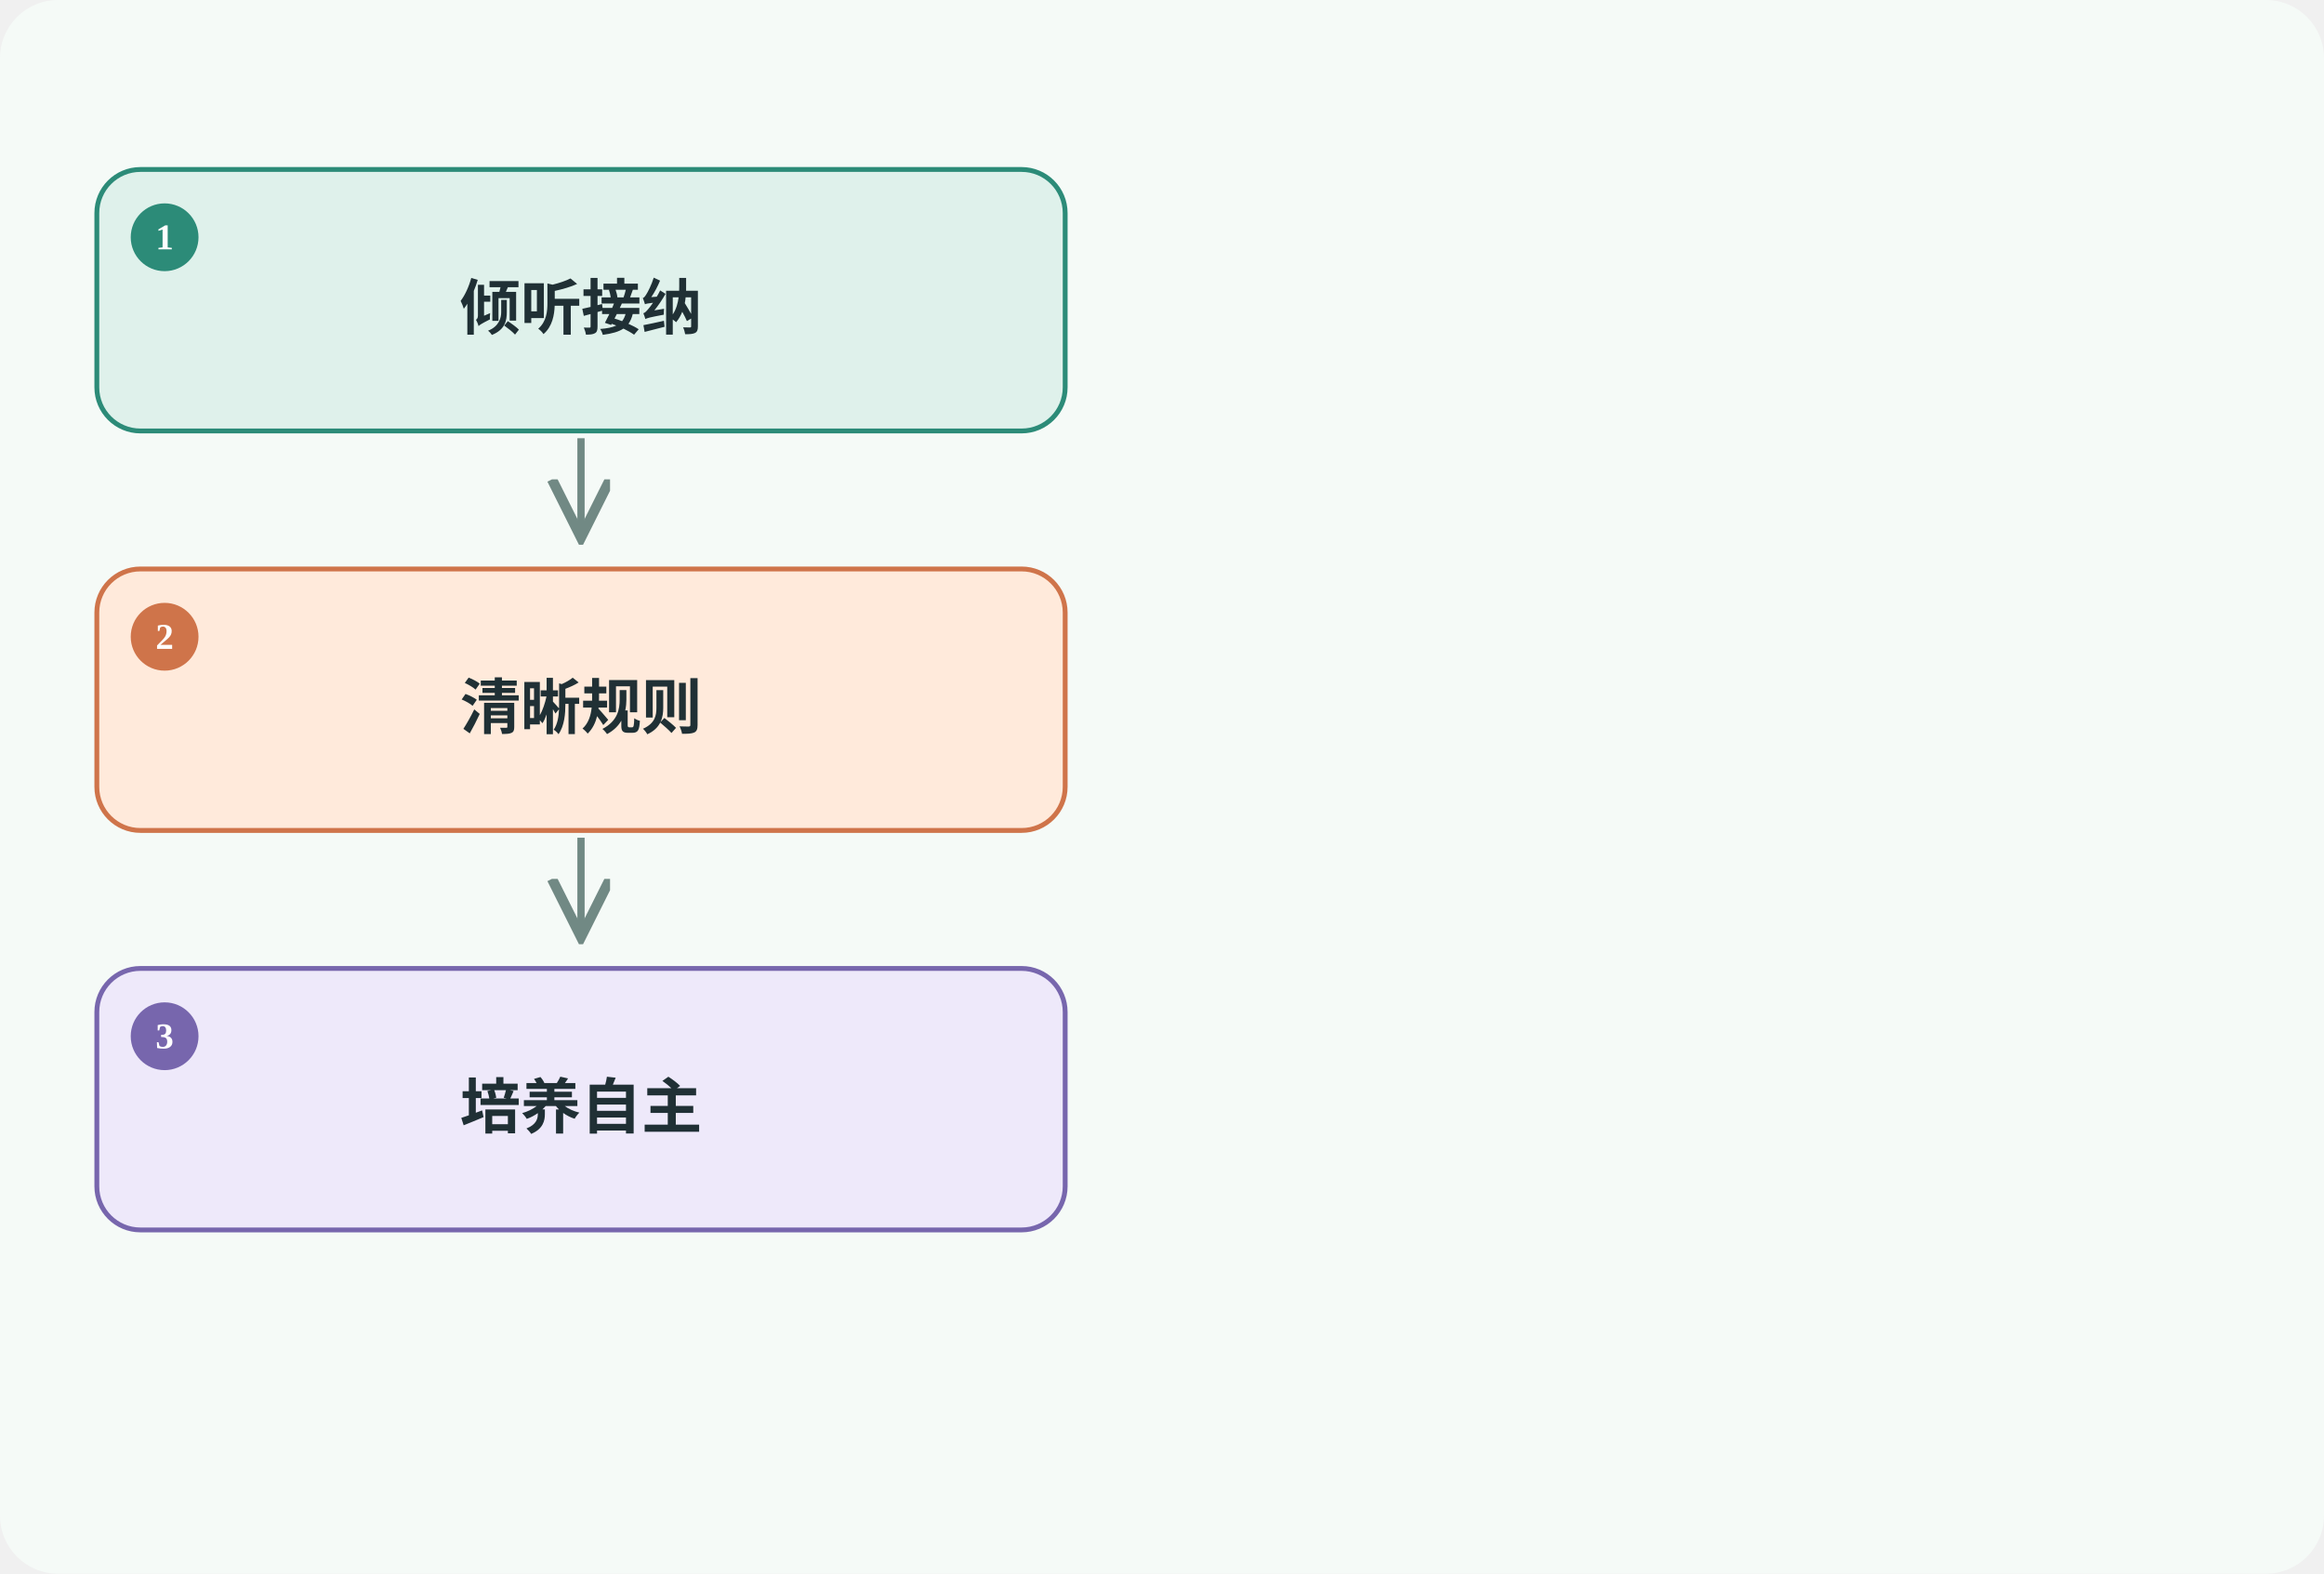
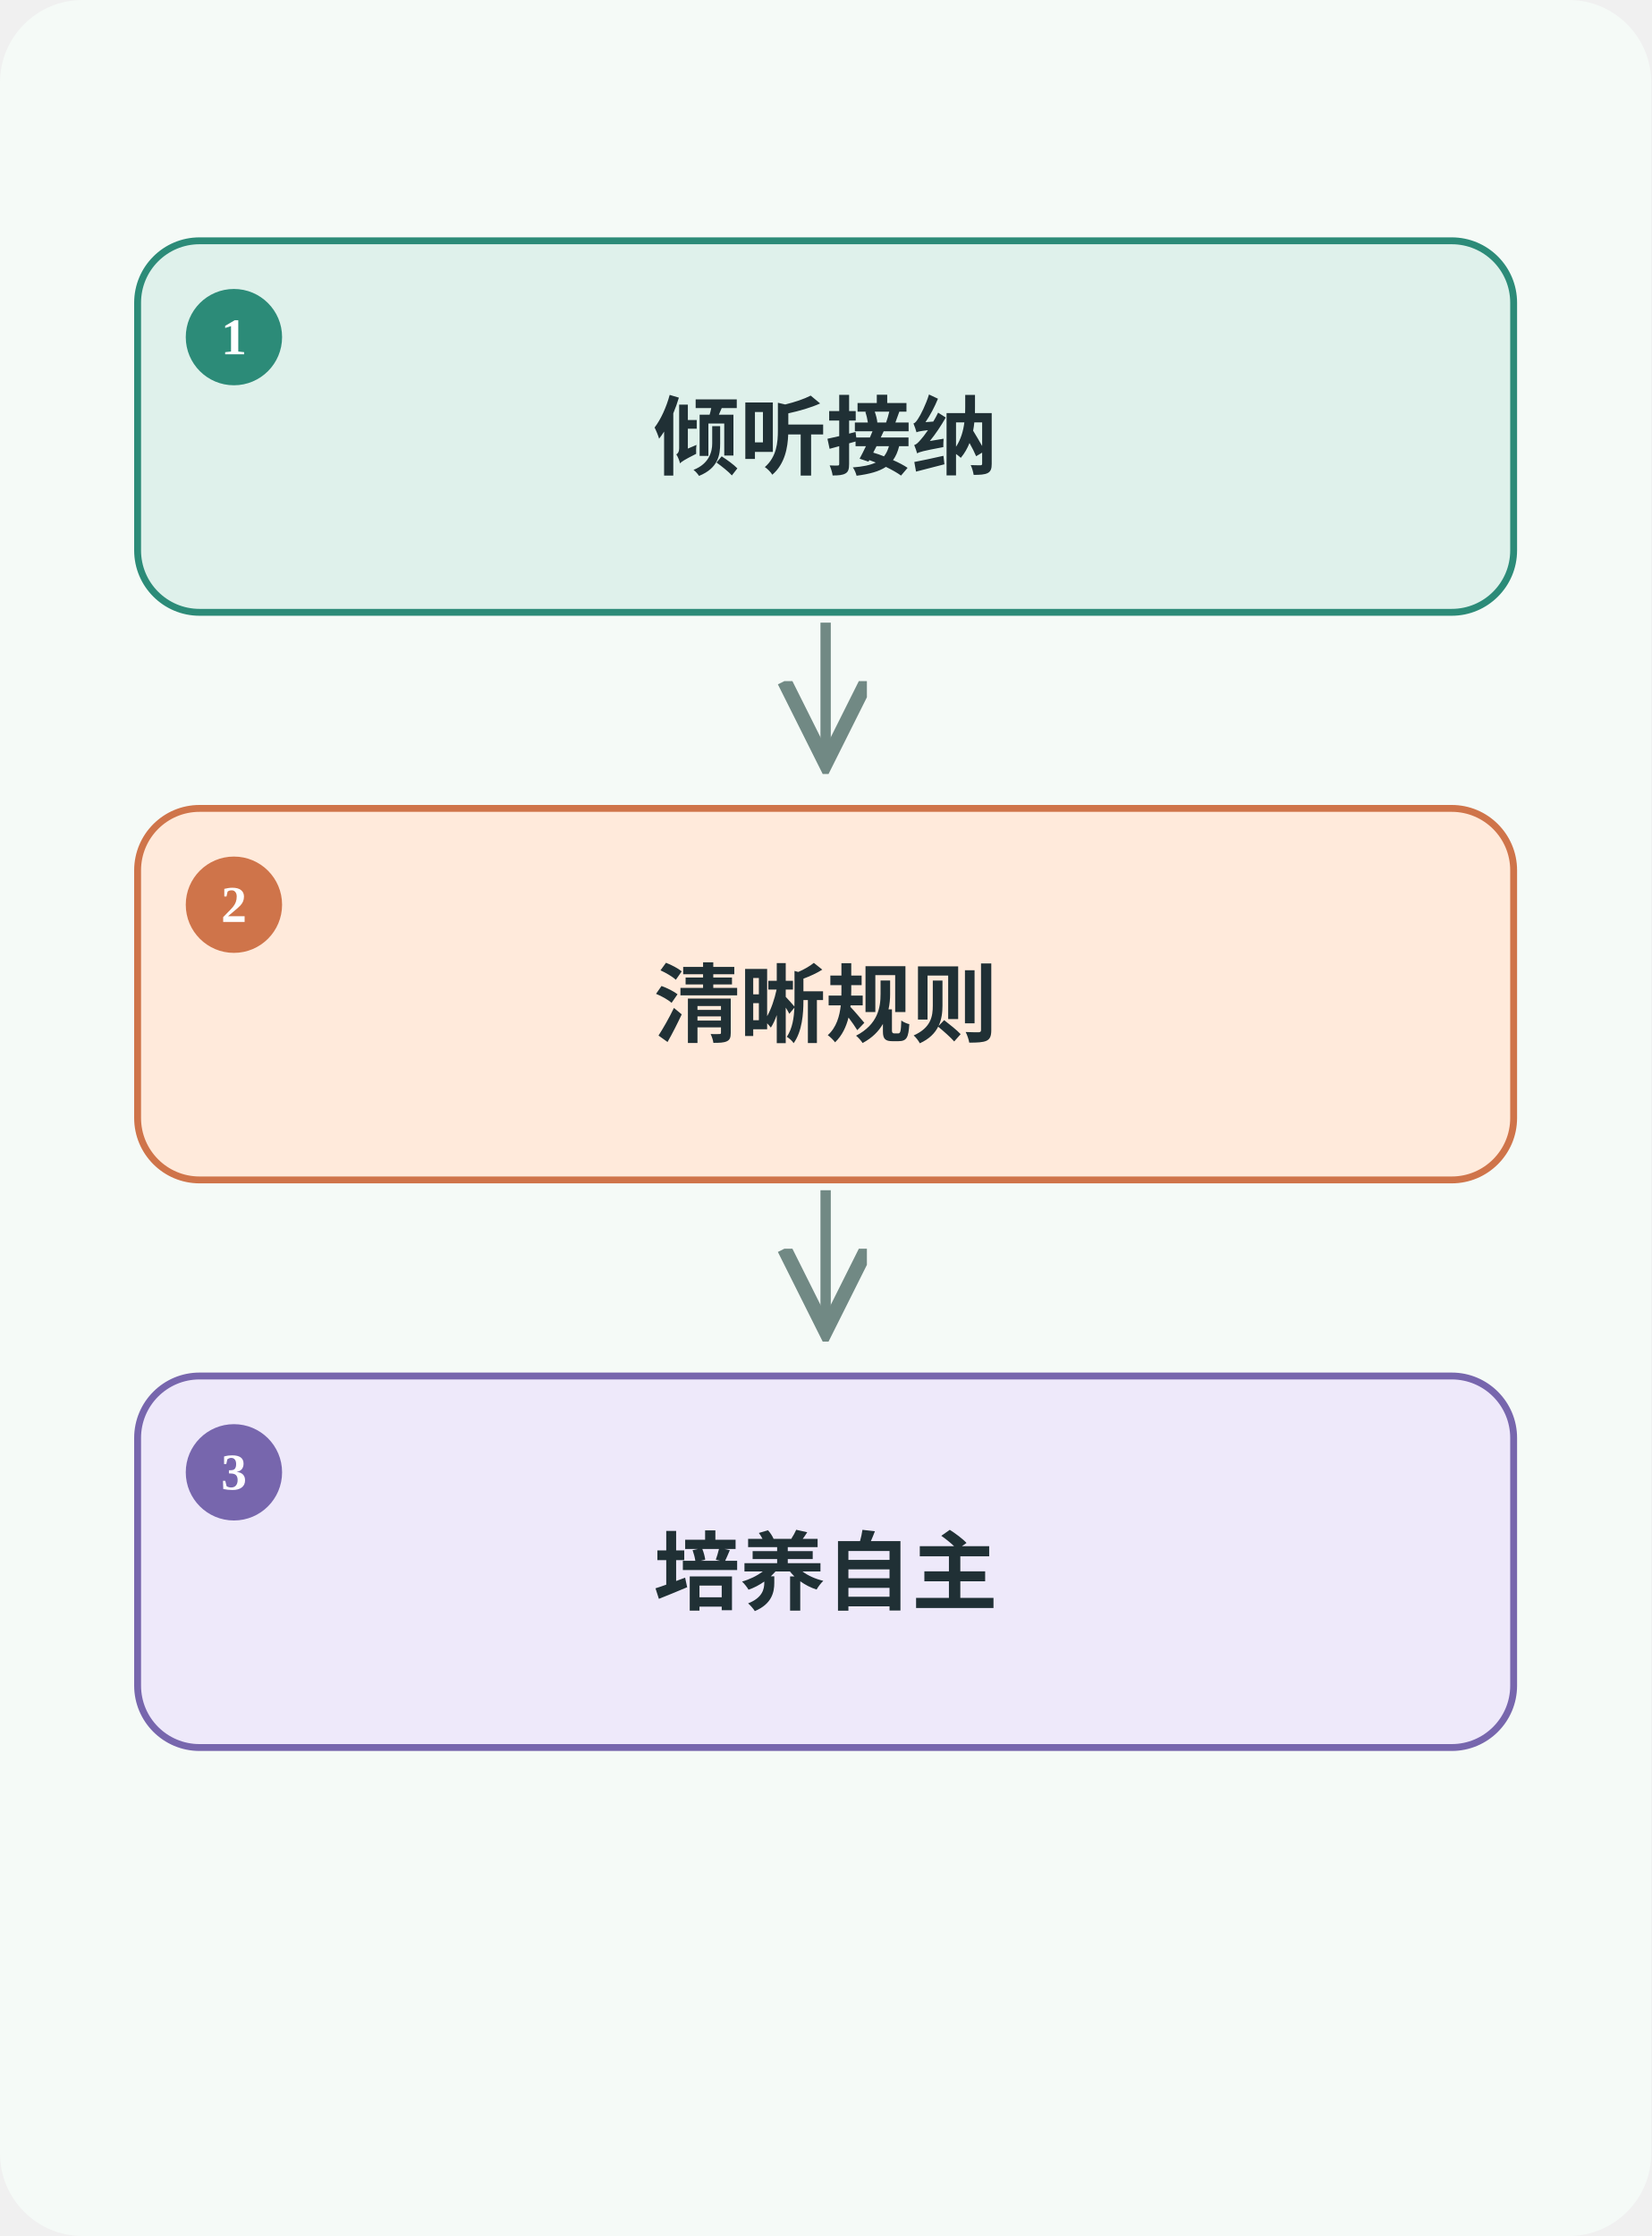
- <svg xmlns="http://www.w3.org/2000/svg" viewBox="0 0 960 650" role="img" aria-labelledby="title-parent-child-communication-cover-true desc-parent-child-communication-cover-true">
+ <svg xmlns="http://www.w3.org/2000/svg" viewBox="0 0 480 650" role="img" aria-labelledby="title-parent-child-communication-cover-true desc-parent-child-communication-cover-true">
  <defs>
    <marker id="arrow-parent-child-communication-cover" markerWidth="9" markerHeight="9" refX="7" refY="4" orient="auto">
      <path d="M0 0 L8 4 L0 8" fill="none" stroke="#718984" stroke-width="1.4" />
    </marker>
  </defs>
-   <rect width="960" height="650" rx="24" fill="#f5faf7" />
+   <rect width="480" height="650" rx="24" fill="#f5faf7" />
  <path d="M240 181 v 38" fill="none" stroke="#718984" stroke-width="3" marker-end="url(#arrow-parent-child-communication-cover)" />
  <path d="M240 346 v 38" fill="none" stroke="#718984" stroke-width="3" marker-end="url(#arrow-parent-child-communication-cover)" />
  <rect x="40" y="70" width="400" height="108" rx="18" fill="#dff1eb" stroke="#2c8b78" stroke-width="2" />
  <circle cx="68" cy="98" r="14" fill="#2c8b78" />
  <text x="68" y="103" font-size="15" text-anchor="middle" fill="#fff" font-weight="800">1</text>
  <text x="240" y="136" text-anchor="middle" font-size="25" font-weight="750" fill="#203035">
    <tspan x="240" dy="0">倾听接纳</tspan>
  </text>
  <rect x="40" y="235" width="400" height="108" rx="18" fill="#ffeadb" stroke="#cf744a" stroke-width="2" />
  <circle cx="68" cy="263" r="14" fill="#cf744a" />
  <text x="68" y="268" font-size="15" text-anchor="middle" fill="#fff" font-weight="800">2</text>
  <text x="240" y="301" text-anchor="middle" font-size="25" font-weight="750" fill="#203035">
    <tspan x="240" dy="0">清晰规则</tspan>
  </text>
  <rect x="40" y="400" width="400" height="108" rx="18" fill="#eee9fa" stroke="#7766ad" stroke-width="2" />
  <circle cx="68" cy="428" r="14" fill="#7766ad" />
  <text x="68" y="433" font-size="15" text-anchor="middle" fill="#fff" font-weight="800">3</text>
  <text x="240" y="466" text-anchor="middle" font-size="25" font-weight="750" fill="#203035">
    <tspan x="240" dy="0">培养自主</tspan>
  </text>
</svg>
